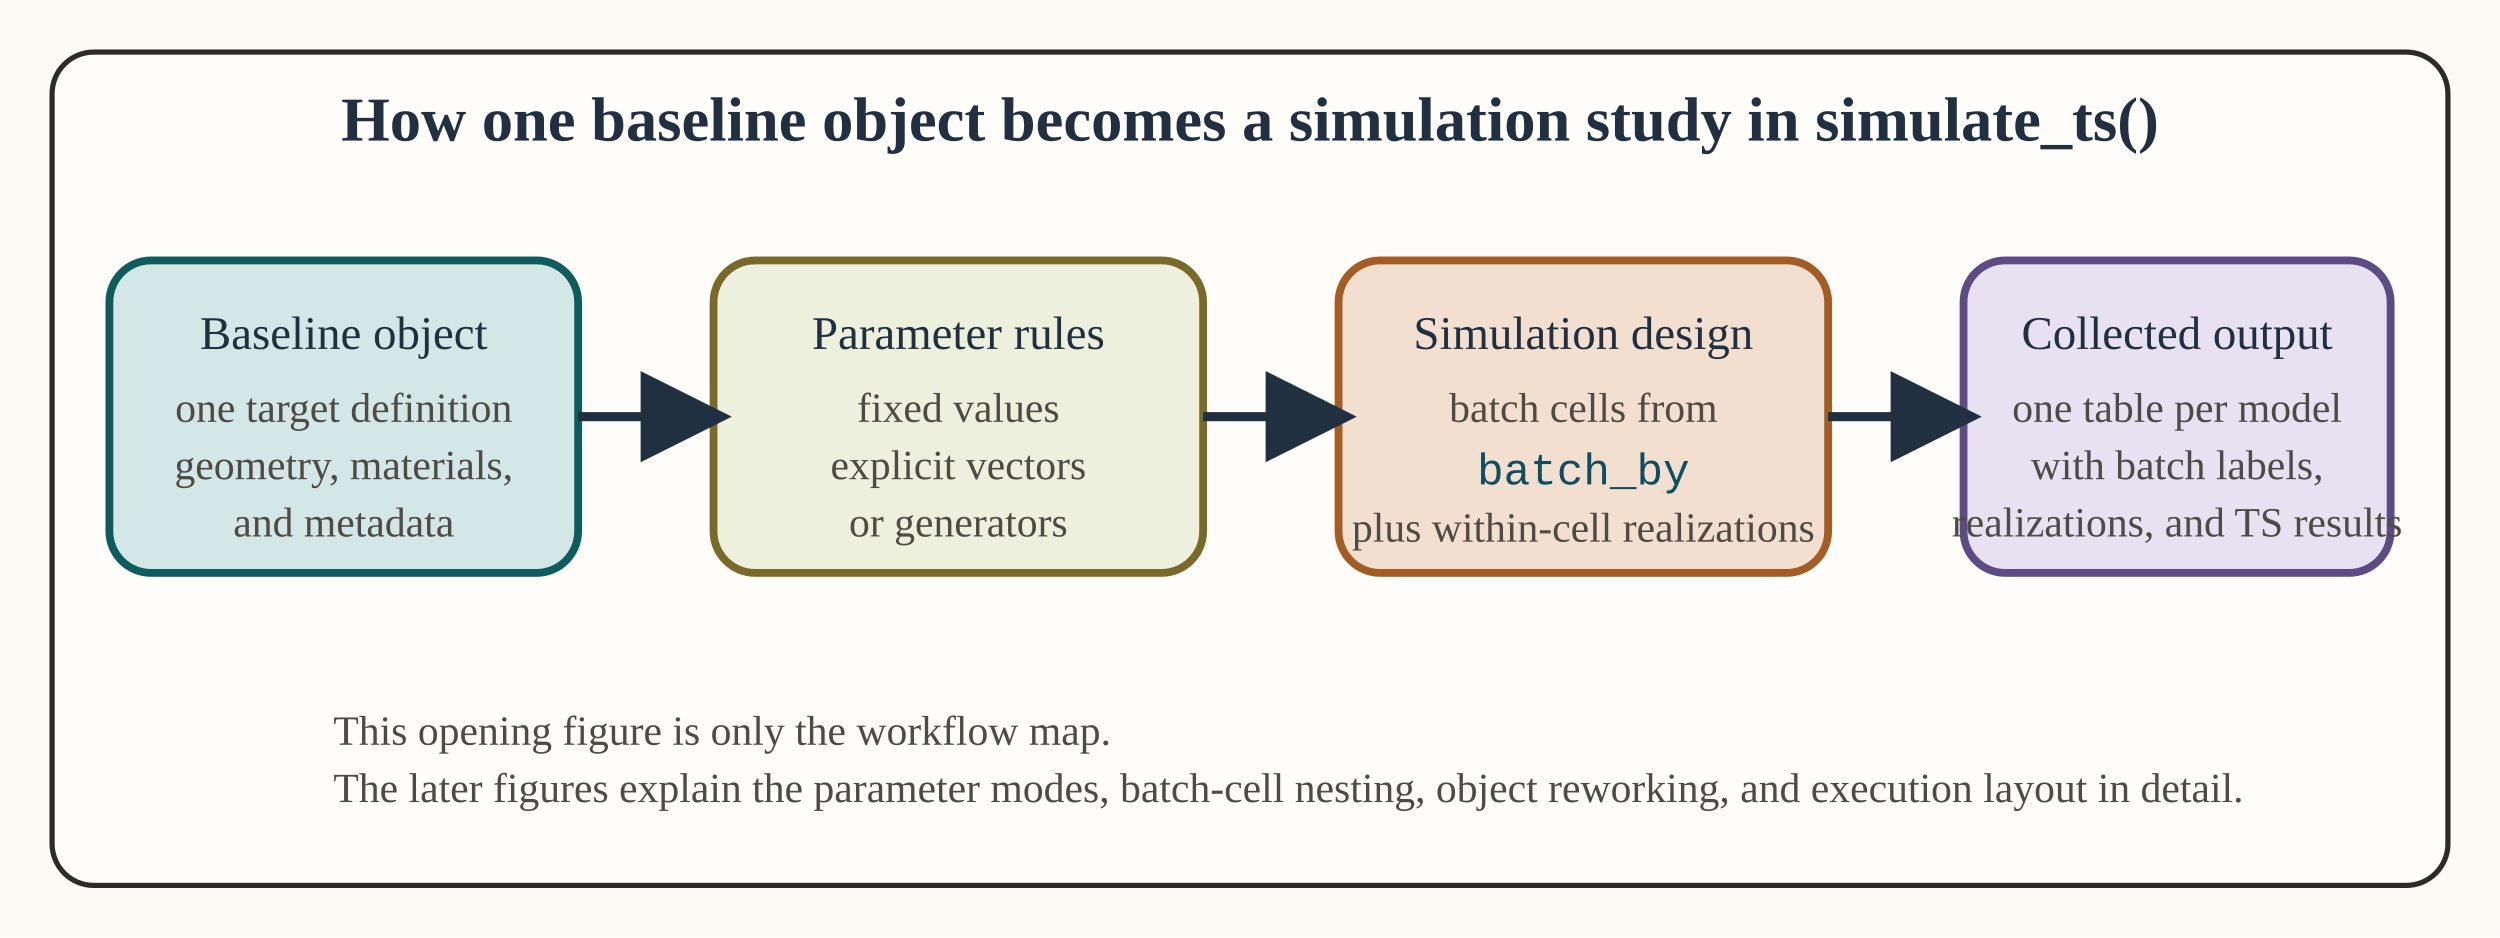
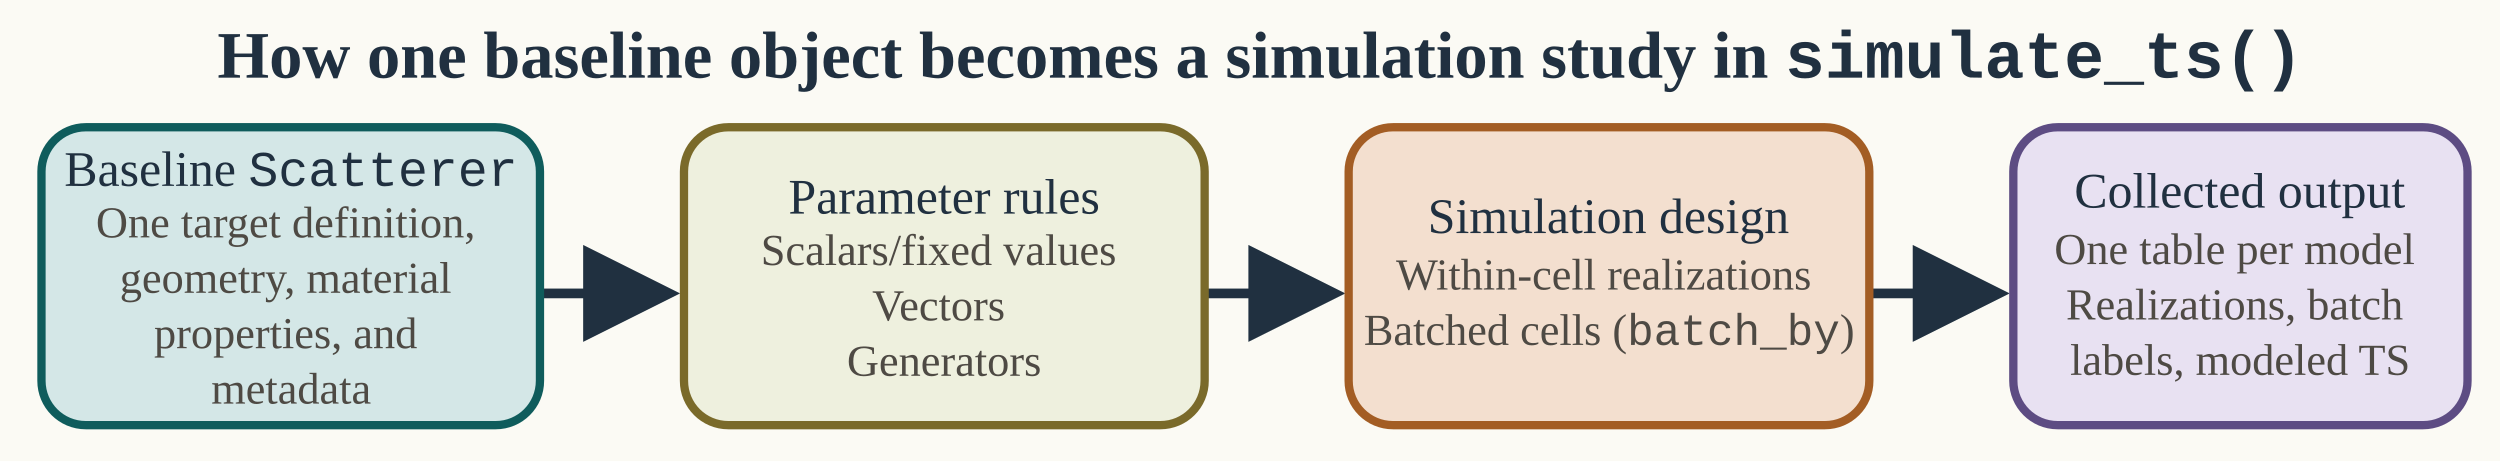
- <svg xmlns="http://www.w3.org/2000/svg" viewBox="0 0 960 360" role="img" aria-labelledby="title desc">
-   <defs>
-     <style>
+ <svg xmlns="http://www.w3.org/2000/svg" viewBox="0 0 902.703 166.486" role="img" aria-labelledby="title desc" version="1.1" id="svg21" width="902.703" height="166.486">
+   <defs id="defs1">
+     <style id="style1">
      .bg { fill: #fbfaf4; }
      .panel { fill: #fffdfa; stroke: #2d2b28; stroke-width: 2; }
      .box1 { fill: #d4e7e7; stroke: #0f5c5c; stroke-width: 3; }
      .box2 { fill: #eef0de; stroke: #7a6a2a; stroke-width: 3; }
      .box3 { fill: #f3dfcf; stroke: #a35d24; stroke-width: 3; }
      .box4 { fill: #e8e1f2; stroke: #5d4c83; stroke-width: 3; }
      .arrow { stroke: #203040; stroke-width: 3.5; fill: none; marker-end: url(#arr); }
      .head { font: 700 24px Georgia, "Times New Roman", serif; fill: #203040; }
      .txt { font: 18px Georgia, "Times New Roman", serif; fill: #203040; }
      .small { font: 16px Georgia, "Times New Roman", serif; fill: #4e4a44; }
      .mono { font: 17px "Courier New", monospace; fill: #0f4e60; }
    </style>
    <marker id="arr" markerWidth="10" markerHeight="10" refX="8" refY="5" orient="auto">
-       <path d="M0,0 L10,5 L0,10 z" fill="#203040" />
+       <path d="M 0,0 10,5 0,10 Z" fill="#203040" id="path1" />
    </marker>
  </defs>
-   <rect class="bg" width="960" height="360" />
-   <rect class="panel" x="20" y="20" width="920" height="320" rx="16" ry="16" />
-   <text class="head" x="480" y="54" text-anchor="middle">How one baseline object becomes a simulation study in simulate_ts()</text>
-   <rect class="box1" x="42" y="100" width="180" height="120" rx="16" ry="16" />
-   <text class="txt" x="132" y="134" text-anchor="middle">Baseline object</text>
-   <text class="small" x="132" y="162" text-anchor="middle">one target definition</text>
-   <text class="small" x="132" y="184" text-anchor="middle">geometry, materials,</text>
-   <text class="small" x="132" y="206" text-anchor="middle">and metadata</text>
-   <rect class="box2" x="274" y="100" width="188" height="120" rx="16" ry="16" />
-   <text class="txt" x="368" y="134" text-anchor="middle">Parameter rules</text>
-   <text class="small" x="368" y="162" text-anchor="middle">fixed values</text>
-   <text class="small" x="368" y="184" text-anchor="middle">explicit vectors</text>
-   <text class="small" x="368" y="206" text-anchor="middle">or generators</text>
-   <rect class="box3" x="514" y="100" width="188" height="120" rx="16" ry="16" />
-   <text class="txt" x="608" y="134" text-anchor="middle">Simulation design</text>
-   <text class="small" x="608" y="162" text-anchor="middle">batch cells from</text>
-   <text class="mono" x="608" y="186" text-anchor="middle">batch_by</text>
-   <text class="small" x="608" y="208" text-anchor="middle">plus within-cell realizations</text>
-   <rect class="box4" x="754" y="100" width="164" height="120" rx="16" ry="16" />
-   <text class="txt" x="836" y="134" text-anchor="middle">Collected output</text>
-   <text class="small" x="836" y="162" text-anchor="middle">one table per model</text>
-   <text class="small" x="836" y="184" text-anchor="middle">with batch labels,</text>
-   <text class="small" x="836" y="206" text-anchor="middle">realizations, and TS results</text>
-   <line class="arrow" x1="222" y1="160" x2="274" y2="160" />
-   <line class="arrow" x1="462" y1="160" x2="514" y2="160" />
-   <line class="arrow" x1="702" y1="160" x2="754" y2="160" />
-   <text class="small" x="128" y="286">This opening figure is only the workflow map.</text>
-   <text class="small" x="128" y="308">The later figures explain the parameter modes, batch-cell nesting, object reworking, and execution layout in detail.</text>
+   <rect class="bg" width="902.703" height="166.486" id="rect1" x="0" y="0" style="stroke-width:1" />
+   <text class="head" x="455.135" y="28.054" text-anchor="middle" id="text2" style="font-style:normal;font-variant:normal;font-weight:700;font-stretch:normal;font-size:24px;line-height:normal;font-family:Georgia, 'Times New Roman', serif;text-anchor:middle;fill:#203040">How one baseline object becomes a simulation study in <tspan style="font-style:normal;font-variant:normal;font-weight:bold;font-stretch:normal;font-size:24px;font-family:'Courier New', monospace;-inkscape-font-specification:'Courier New, monospace, Bold';font-variant-ligatures:normal;font-variant-caps:normal;font-variant-numeric:normal;font-variant-east-asian:normal" id="tspan21">simulate_ts()</tspan>
+   </text>
+   <line class="arrow" x1="194.973" y1="105.946" x2="238.565" y2="105.946" id="line18" />
+   <rect class="box1" x="14.973" y="45.946" width="180" height="107.568" rx="16" ry="16" id="rect3" />
+   <g id="g44" transform="translate(0,2.314983)">
+     <text class="txt" x="105.061" y="64.811" text-anchor="middle" id="text3" style="font-style:normal;font-variant:normal;font-weight:normal;font-stretch:normal;font-size:18px;line-height:normal;font-family:Sans;-inkscape-font-specification:'Sans, Normal';font-variant-ligatures:normal;font-variant-caps:normal;font-variant-numeric:normal;font-variant-east-asian:normal;text-anchor:middle;fill:#203040">
+       <tspan id="tspan22" style="font-style:normal;font-variant:normal;font-weight:normal;font-stretch:normal;font-size:18px;font-family:Georgia, 'Times New Roman', serif;-inkscape-font-specification:'Georgia, Times New Roman, serif, Normal';font-variant-ligatures:normal;font-variant-caps:normal;font-variant-numeric:normal;font-variant-east-asian:normal" x="105.061" y="64.811">Baseline <tspan style="font-style:normal;font-variant:normal;font-weight:normal;font-stretch:normal;font-size:18px;font-family:'Courier New', monospace;-inkscape-font-specification:'Courier New, monospace, Normal';font-variant-ligatures:normal;font-variant-caps:normal;font-variant-numeric:normal;font-variant-east-asian:normal" id="tspan23">Scatterer</tspan>
+       </tspan>
+     </text>
+     <text class="small" x="105.141" y="83.405" text-anchor="middle" id="text4" style="font-style:normal;font-variant:normal;font-weight:normal;font-stretch:normal;font-size:16px;line-height:normal;font-family:Georgia, 'Times New Roman', serif;-inkscape-font-specification:'Georgia, Times New Roman, serif, Normal';font-variant-ligatures:normal;font-variant-caps:normal;font-variant-numeric:normal;font-variant-east-asian:normal;text-anchor:middle;fill:#4e4a44">
+       <tspan id="tspan28" x="105.141" y="83.405">One target definition,</tspan>
+       <tspan id="tspan29" x="105.141" y="103.405">geometry, material</tspan>
+       <tspan id="tspan30" x="105.141" y="123.405">properties, and</tspan>
+       <tspan id="tspan31" x="105.141" y="143.405">metadata</tspan>
+     </text>
+   </g>
+   <line class="arrow" x1="434.973" y1="105.946" x2="478.771" y2="105.946" id="line19" />
+   <rect class="box2" x="246.973" y="45.946" width="188" height="107.568" rx="16" ry="16" id="rect6" />
+   <g id="g43" transform="translate(0,12.28028)">
+     <text class="txt" x="340.911" y="64.842" text-anchor="middle" id="text7" style="font-style:normal;font-variant:normal;font-weight:normal;font-stretch:normal;font-size:18px;line-height:normal;font-family:Georgia, 'Times New Roman', serif">Parameter rules</text>
+     <text class="small" x="340.907" y="83.405" text-anchor="middle" id="text8" style="font-style:normal;font-variant:normal;font-weight:normal;font-stretch:normal;font-size:16px;line-height:normal;font-family:Georgia, 'Times New Roman', serif;-inkscape-font-specification:'Georgia, Times New Roman, serif, Normal';font-variant-ligatures:normal;font-variant-caps:normal;font-variant-numeric:normal;font-variant-east-asian:normal;text-anchor:middle;fill:#4e4a44">
+       <tspan id="tspan32" x="340.907" y="83.405">Scalars/fixed values</tspan>
+       <tspan id="tspan33" x="340.907" y="103.405">Vectors</tspan>
+       <tspan id="tspan34" x="340.907" y="123.405">Generators</tspan>
+     </text>
+   </g>
+   <line class="arrow" x1="674.973" y1="105.946" x2="718.65" y2="105.946" id="line20" />
+   <rect class="box3" x="486.973" y="45.946" width="188" height="107.568" rx="16" ry="16" id="rect10" />
+   <g id="g45" transform="translate(0,21.14014)">
+     <text class="txt" x="580.775" y="63.005" text-anchor="middle" id="text11" style="font-style:normal;font-variant:normal;font-weight:normal;font-stretch:normal;font-size:18px;line-height:normal;font-family:Georgia, 'Times New Roman', serif">Simulation design</text>
+     <text class="small" x="581.059" y="83.398" text-anchor="middle" id="text12" style="font-style:normal;font-variant:normal;font-weight:normal;font-stretch:normal;font-size:16px;line-height:normal;font-family:Georgia, 'Times New Roman', serif;-inkscape-font-specification:'Georgia, Times New Roman, serif, Normal';font-variant-ligatures:normal;font-variant-caps:normal;font-variant-numeric:normal;font-variant-east-asian:normal;text-anchor:middle;fill:#4e4a44">
+       <tspan id="tspan35" x="581.059" y="83.398" style="font-style:normal;font-variant:normal;font-weight:normal;font-stretch:normal;font-size:16px;font-family:Georgia, 'Times New Roman', serif;-inkscape-font-specification:'Georgia, Times New Roman, serif, Normal';font-variant-ligatures:normal;font-variant-caps:normal;font-variant-numeric:normal;font-variant-east-asian:normal">Within-cell realizations</tspan>
+       <tspan id="tspan36" x="581.059" y="103.398">
+         <tspan style="font-style:normal;font-variant:normal;font-weight:normal;font-stretch:normal;font-size:16px;font-family:Georgia, 'Times New Roman', serif;-inkscape-font-specification:'Georgia, Times New Roman, serif, Normal';font-variant-ligatures:normal;font-variant-caps:normal;font-variant-numeric:normal;font-variant-east-asian:normal" id="tspan38">Batched cells</tspan> (<tspan style="font-style:normal;font-variant:normal;font-weight:normal;font-stretch:normal;font-size:16px;font-family:'Courier New', monospace;-inkscape-font-specification:'Courier New, monospace, Normal';font-variant-ligatures:normal;font-variant-caps:normal;font-variant-numeric:normal;font-variant-east-asian:normal" id="tspan37">batch_by</tspan>)</tspan>
+     </text>
+   </g>
+   <rect class="box4" x="726.973" y="45.946" width="164" height="107.568" rx="16" ry="16" id="rect14" />
+   <g id="g46" transform="translate(0,11.94874)">
+     <text class="txt" x="808.744" y="63.005" text-anchor="middle" id="text15" style="font-style:normal;font-variant:normal;font-weight:normal;font-stretch:normal;font-size:18px;line-height:normal;font-family:Georgia, 'Times New Roman', serif">Collected output</text>
+     <text class="small" x="808.864" y="83.398" text-anchor="middle" id="text16" style="font-style:normal;font-variant:normal;font-weight:normal;font-stretch:normal;font-size:16px;line-height:normal;font-family:Georgia, 'Times New Roman', serif;-inkscape-font-specification:'Georgia, Times New Roman, serif, Normal';font-variant-ligatures:normal;font-variant-caps:normal;font-variant-numeric:normal;font-variant-east-asian:normal;text-anchor:middle;fill:#4e4a44">
+       <tspan id="tspan41" x="808.864" y="83.398">One table per model</tspan>
+       <tspan id="tspan42" x="808.864" y="103.398">Realizations, batch</tspan>
+       <tspan id="tspan43" x="808.864" y="123.398">labels, modeled TS</tspan>
+     </text>
+   </g>
</svg>
